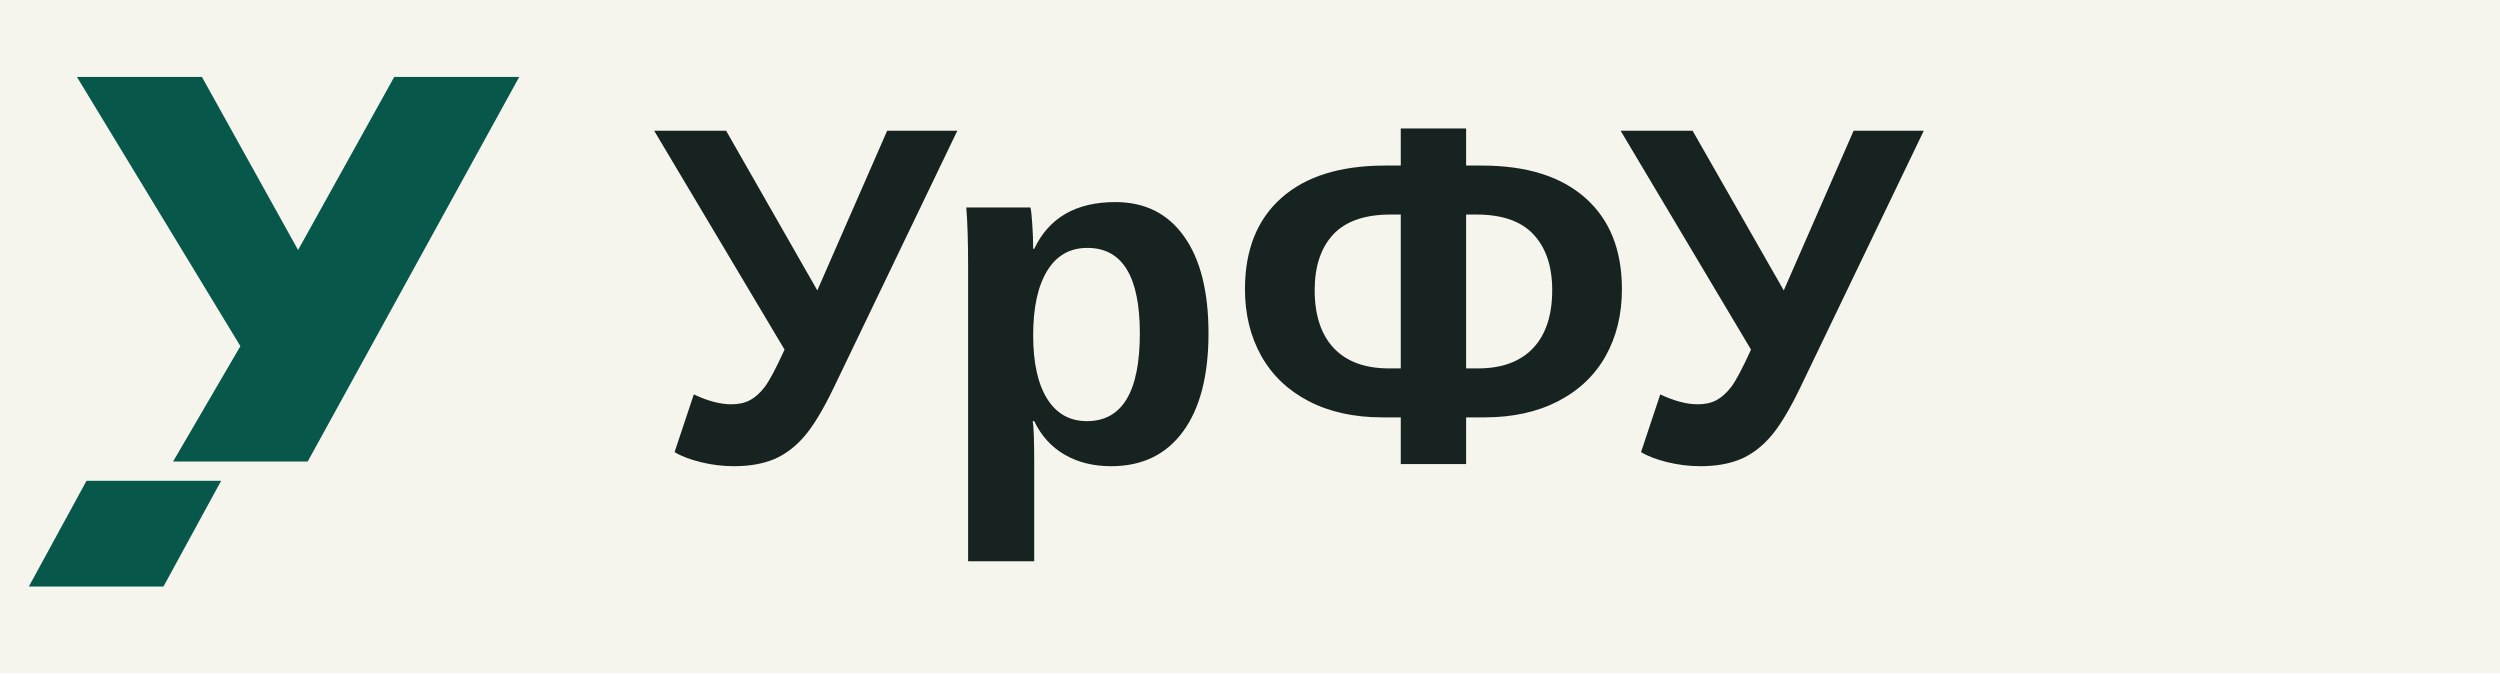
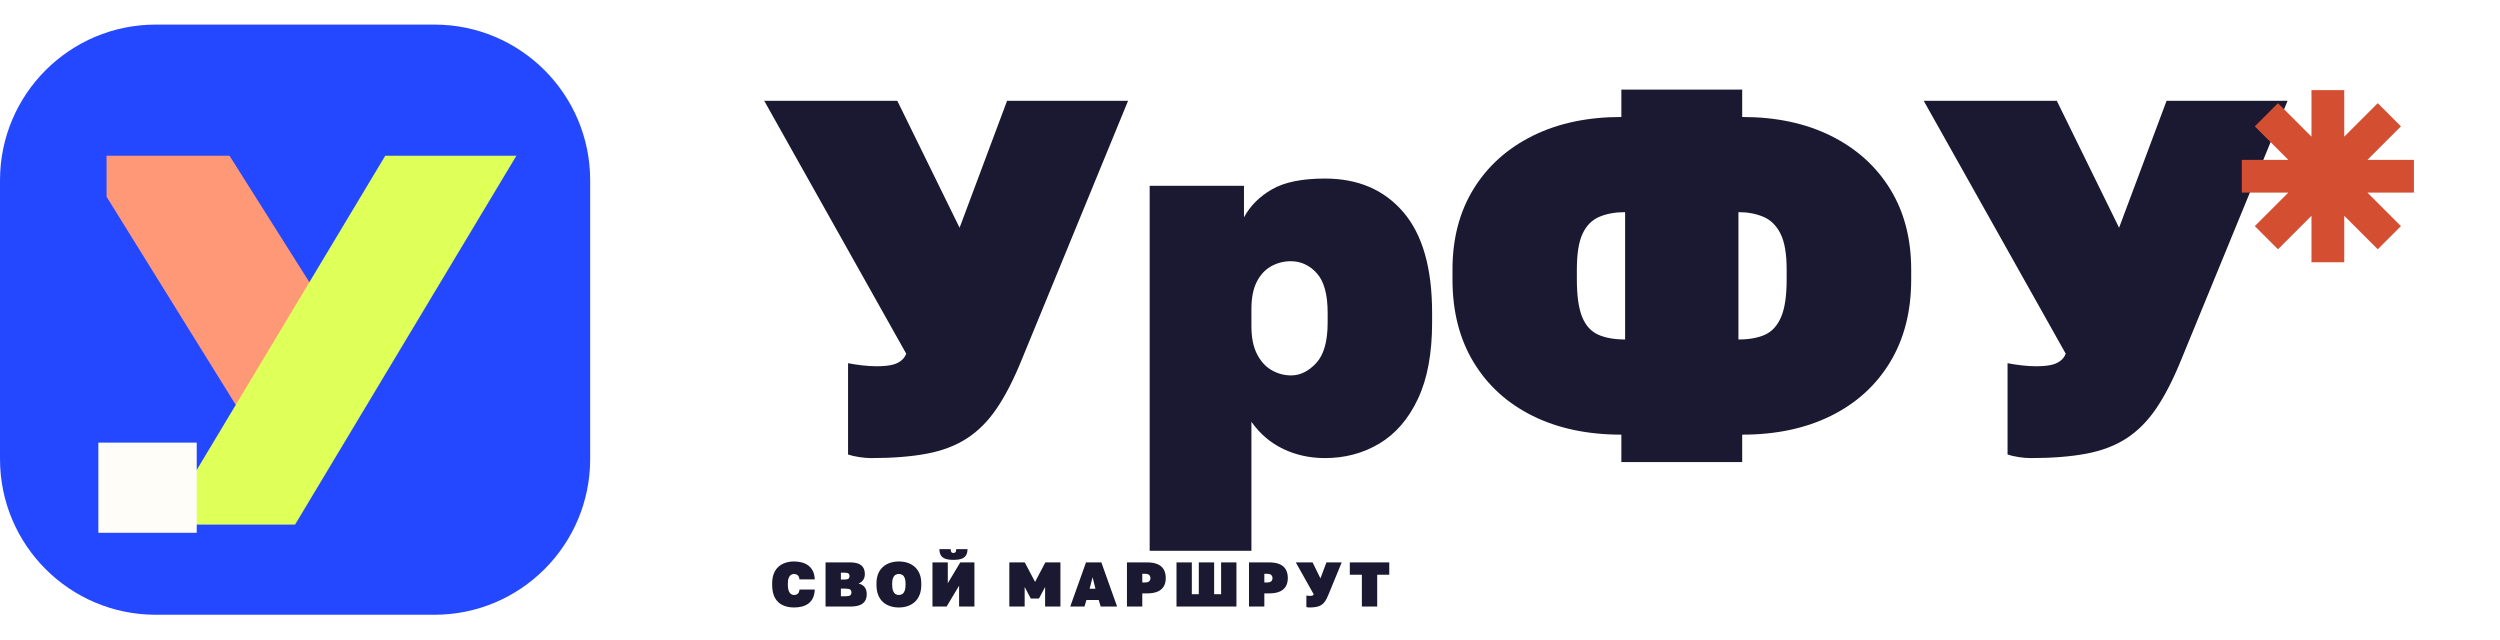
- <svg xmlns="http://www.w3.org/2000/svg" viewBox="0 0 260 70">
-   <rect width="260" height="70" fill="#f6f5ed" />
-   <path d="M8 8h13l10 18L41 8h13L32 48H18l7-12ZM9 50h14l-6 11H3Z" fill="#07584b" />
-   <text x="68" y="48" font-family="Arial,sans-serif" font-size="50" font-weight="bold" fill="#172321">УрФУ</text>
+ <svg xmlns="http://www.w3.org/2000/svg" role="img" aria-labelledby="title" viewBox="0 0 305 78">
+   <g transform="translate(0 3)">
+     <rect class="mark-tile" width="72" height="72" rx="19" fill="#2448FF" />
+     <path class="mark-left" d="M13 16h15l12 19-9 15L13 21Z" fill="#FF9876" />
+     <path class="mark-right" d="M47 16h16L36 61H20Z" fill="#DFFF59" />
+     <path class="mark-step" d="M12 51h12v11H12Z" fill="#FFFDF7" />
+   </g>
+   <path fill="#1B1931" d="M106.268 55.887Q105.597 55.887 104.796 55.76Q103.995 55.633 103.462 55.45V44.309Q104.224 44.462 105.17 44.573Q106.115 44.683 106.923 44.683Q107.965 44.683 108.685 44.543Q109.404 44.404 109.886 44.041Q110.367 43.679 110.558 43.151L93.236 12.3H109.473L117.07 27.783L122.862 12.3H137.624L124.629 43.936Q123.175 47.51 121.599 49.832Q120.023 52.153 117.962 53.485Q115.901 54.817 113.053 55.352Q110.205 55.887 106.268 55.887Z M140.26 67.2V22.67H151.764V26.515Q152.895 24.419 155.177 23.101Q157.459 21.783 161.643 21.783Q167.697 21.783 171.207 25.881Q174.717 29.98 174.717 38.149V39.369Q174.717 44.991 172.988 48.662Q171.258 52.334 168.288 54.11Q165.318 55.887 161.643 55.887Q158.89 55.887 156.558 54.774Q154.226 53.661 152.674 51.46V67.2ZM157.51 45.801Q159.175 45.801 160.574 44.297Q161.973 42.792 161.973 39.369V38.149Q161.973 34.812 160.655 33.34Q159.337 31.869 157.464 31.869Q156.196 31.869 155.085 32.484Q153.975 33.099 153.324 34.383Q152.674 35.668 152.674 37.684V39.834Q152.674 41.877 153.365 43.217Q154.056 44.556 155.171 45.179Q156.285 45.801 157.51 45.801Z M197.806 56.372V53.028Q191.599 53.028 186.967 50.727Q182.334 48.427 179.769 44.175Q177.203 39.922 177.203 34.112V32.888Q177.203 27.232 179.769 23.06Q182.334 18.888 186.967 16.58Q191.599 14.272 197.806 14.272V10.928H212.548V14.272Q218.747 14.272 223.387 16.58Q228.026 18.888 230.596 23.06Q233.166 27.232 233.166 32.888V34.112Q233.166 39.922 230.596 44.175Q228.026 48.427 223.387 50.727Q218.747 53.028 212.548 53.028V56.372ZM217.971 34.103V32.888Q217.971 29.992 217.218 28.503Q216.466 27.013 215.124 26.448Q213.783 25.883 212.09 25.883V41.417Q214.04 41.417 215.33 40.835Q216.619 40.253 217.295 38.676Q217.971 37.099 217.971 34.103ZM192.377 32.888V34.103Q192.377 37.099 193.028 38.679Q193.678 40.258 194.996 40.838Q196.314 41.417 198.263 41.417V25.883Q196.471 25.883 195.126 26.448Q193.78 27.014 193.078 28.503Q192.377 29.992 192.377 32.888Z M247.727 55.887Q247.056 55.887 246.255 55.76Q245.454 55.633 244.921 55.45V44.309Q245.683 44.462 246.629 44.573Q247.574 44.683 248.382 44.683Q249.424 44.683 250.144 44.543Q250.863 44.404 251.345 44.041Q251.826 43.679 252.017 43.151L234.695 12.3H250.932L258.529 27.783L264.321 12.3H279.083L266.088 43.936Q264.634 47.51 263.058 49.832Q261.482 52.153 259.421 53.485Q257.36 54.817 254.512 55.352Q251.664 55.887 247.727 55.887Z" />
+   <path fill="#1B1931" d="M96.877 74.112Q96.115 74.112 95.509 73.839Q94.902 73.566 94.553 72.954Q94.203 72.343 94.203 71.342V71.189Q94.203 70.475 94.41 69.967Q94.617 69.458 94.985 69.132Q95.353 68.806 95.839 68.652Q96.326 68.498 96.877 68.498Q97.377 68.498 97.824 68.617Q98.271 68.736 98.617 68.994Q98.964 69.252 99.172 69.67Q99.379 70.088 99.4 70.689H97.539Q97.493 70.305 97.302 70.164Q97.112 70.022 96.877 70.022Q96.673 70.022 96.5 70.135Q96.327 70.248 96.223 70.501Q96.119 70.754 96.119 71.189V71.345Q96.119 71.677 96.175 71.913Q96.232 72.148 96.335 72.299Q96.439 72.449 96.576 72.519Q96.713 72.588 96.877 72.588Q97.132 72.588 97.315 72.448Q97.498 72.307 97.539 71.921H99.4Q99.38 72.534 99.177 72.954Q98.975 73.374 98.631 73.63Q98.287 73.886 97.837 73.999Q97.386 74.112 96.877 74.112Z M100.717 74.0V68.61H103.701Q104.625 68.61 105.068 68.963Q105.511 69.316 105.511 70.05Q105.511 70.466 105.303 70.762Q105.096 71.059 104.734 71.189Q105.228 71.303 105.485 71.627Q105.742 71.952 105.742 72.475Q105.742 72.968 105.535 73.311Q105.328 73.654 104.882 73.827Q104.437 74.0 103.715 74.0ZM102.589 72.742H103.177Q103.573 72.742 103.722 72.634Q103.871 72.527 103.871 72.275Q103.871 72.029 103.718 71.921Q103.565 71.813 103.159 71.813H102.589ZM102.589 70.701H103.073Q103.381 70.701 103.51 70.599Q103.64 70.497 103.64 70.281Q103.64 70.062 103.511 69.965Q103.382 69.868 103.088 69.868H102.589Z M109.661 74.112Q109.103 74.112 108.609 73.952Q108.114 73.793 107.735 73.459Q107.355 73.125 107.142 72.598Q106.93 72.07 106.93 71.344V71.189Q106.93 70.493 107.143 69.987Q107.355 69.482 107.735 69.15Q108.114 68.819 108.609 68.658Q109.103 68.498 109.661 68.498Q110.223 68.498 110.717 68.658Q111.211 68.819 111.589 69.15Q111.968 69.482 112.182 69.987Q112.396 70.493 112.396 71.189V71.344Q112.396 72.064 112.182 72.589Q111.968 73.113 111.589 73.45Q111.21 73.787 110.717 73.949Q110.223 74.112 109.661 74.112ZM109.661 72.588Q109.901 72.588 110.083 72.469Q110.266 72.349 110.372 72.076Q110.477 71.802 110.477 71.343V71.19Q110.477 70.762 110.372 70.506Q110.266 70.25 110.083 70.136Q109.901 70.022 109.661 70.022Q109.423 70.022 109.24 70.136Q109.058 70.25 108.952 70.506Q108.845 70.762 108.845 71.19V71.343Q108.845 71.802 108.952 72.076Q109.058 72.349 109.24 72.469Q109.423 72.588 109.661 72.588Z M113.76 74.0V68.61H115.631V71.152L117.154 68.61H118.88V74.0H117.009V71.458L115.486 74.0ZM116.32 68.303Q115.695 68.303 115.317 68.162Q114.94 68.02 114.773 67.728Q114.607 67.435 114.607 66.992H115.984Q115.984 67.268 116.066 67.365Q116.148 67.462 116.32 67.462Q116.491 67.462 116.573 67.365Q116.655 67.268 116.655 66.992H118.033Q118.033 67.435 117.867 67.728Q117.701 68.02 117.327 68.162Q116.952 68.303 116.32 68.303Z  M123.137 74.0V68.61H125.022L126.279 70.996L127.532 68.61H129.373V74.0H127.503V71.611L126.756 73.017H125.755L125.008 71.611V74.0Z M130.569 74.0 132.493 68.61H134.364L136.288 74.0H134.283L134.045 73.199H132.543L132.307 74.0ZM132.936 71.825H133.646L133.294 70.42Z M137.488 74.0V68.61H139.912Q140.726 68.61 141.234 68.836Q141.742 69.061 141.983 69.487Q142.223 69.912 142.223 70.531Q142.223 71.112 141.983 71.531Q141.742 71.949 141.234 72.172Q140.726 72.395 139.912 72.395H139.359V74.0ZM139.359 71.058H139.696Q140.065 71.058 140.209 70.91Q140.352 70.762 140.352 70.531Q140.352 70.3 140.206 70.152Q140.059 70.004 139.696 70.004H139.359Z M143.532 74.0V68.61H145.403V72.49H146.253V68.61H148.125V72.49H148.975V68.61H150.846V74.0Z M152.378 74.0V68.61H154.803Q155.617 68.61 156.125 68.836Q156.633 69.061 156.873 69.487Q157.114 69.912 157.114 70.531Q157.114 71.112 156.873 71.531Q156.633 71.949 156.125 72.172Q155.617 72.395 154.803 72.395H154.249V74.0ZM154.249 71.058H154.586Q154.955 71.058 155.099 70.91Q155.242 70.762 155.242 70.531Q155.242 70.3 155.096 70.152Q154.95 70.004 154.586 70.004H154.249Z M159.731 74.112Q159.646 74.112 159.545 74.096Q159.444 74.08 159.377 74.057V72.651Q159.473 72.67 159.592 72.684Q159.712 72.698 159.814 72.698Q159.945 72.698 160.036 72.68Q160.127 72.662 160.187 72.617Q160.248 72.571 160.272 72.504L158.086 68.61H160.135L161.094 70.564L161.825 68.61H163.689L162.048 72.603Q161.865 73.054 161.666 73.348Q161.467 73.641 161.207 73.809Q160.947 73.977 160.587 74.044Q160.228 74.112 159.731 74.112Z M166.148 74.0V70.12H164.677V68.61H169.49V70.12H168.019V74.0Z" />
+   <path d="M284 11v21m-10.5-10.5h21m-18-7.5 15 15m-15 0 15-15" stroke="#D44F32" stroke-width="4" />
</svg>
